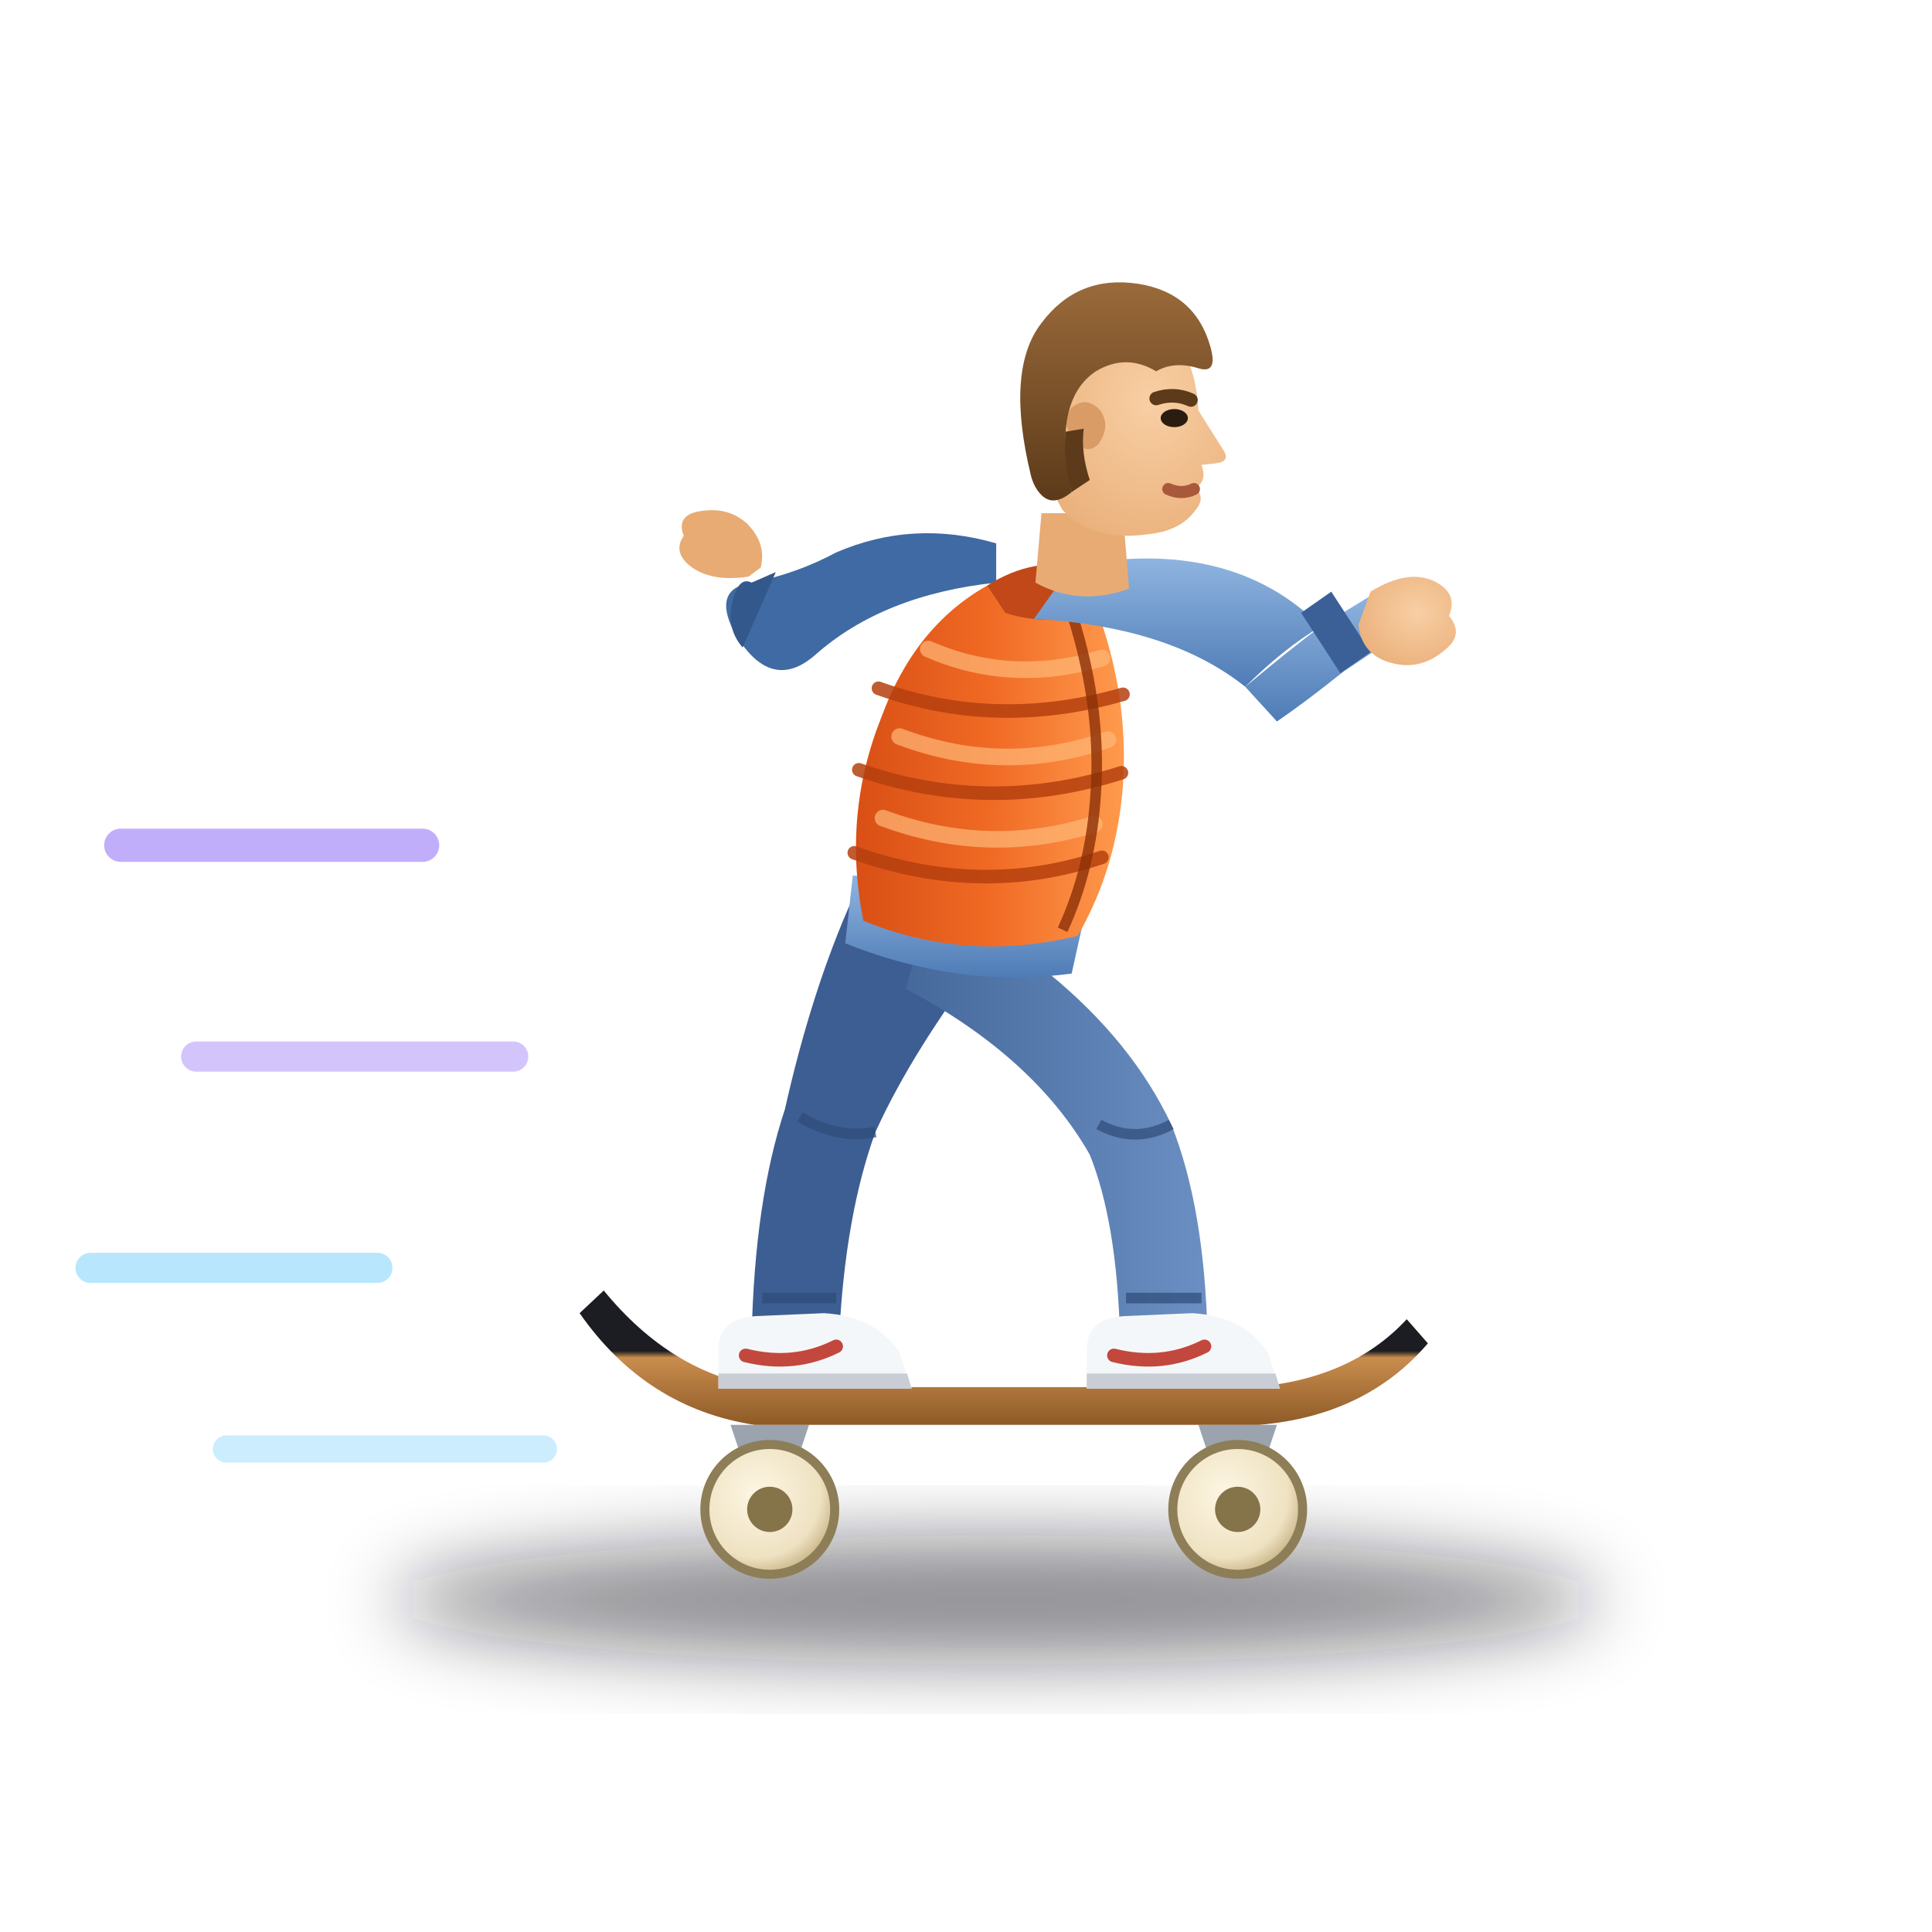
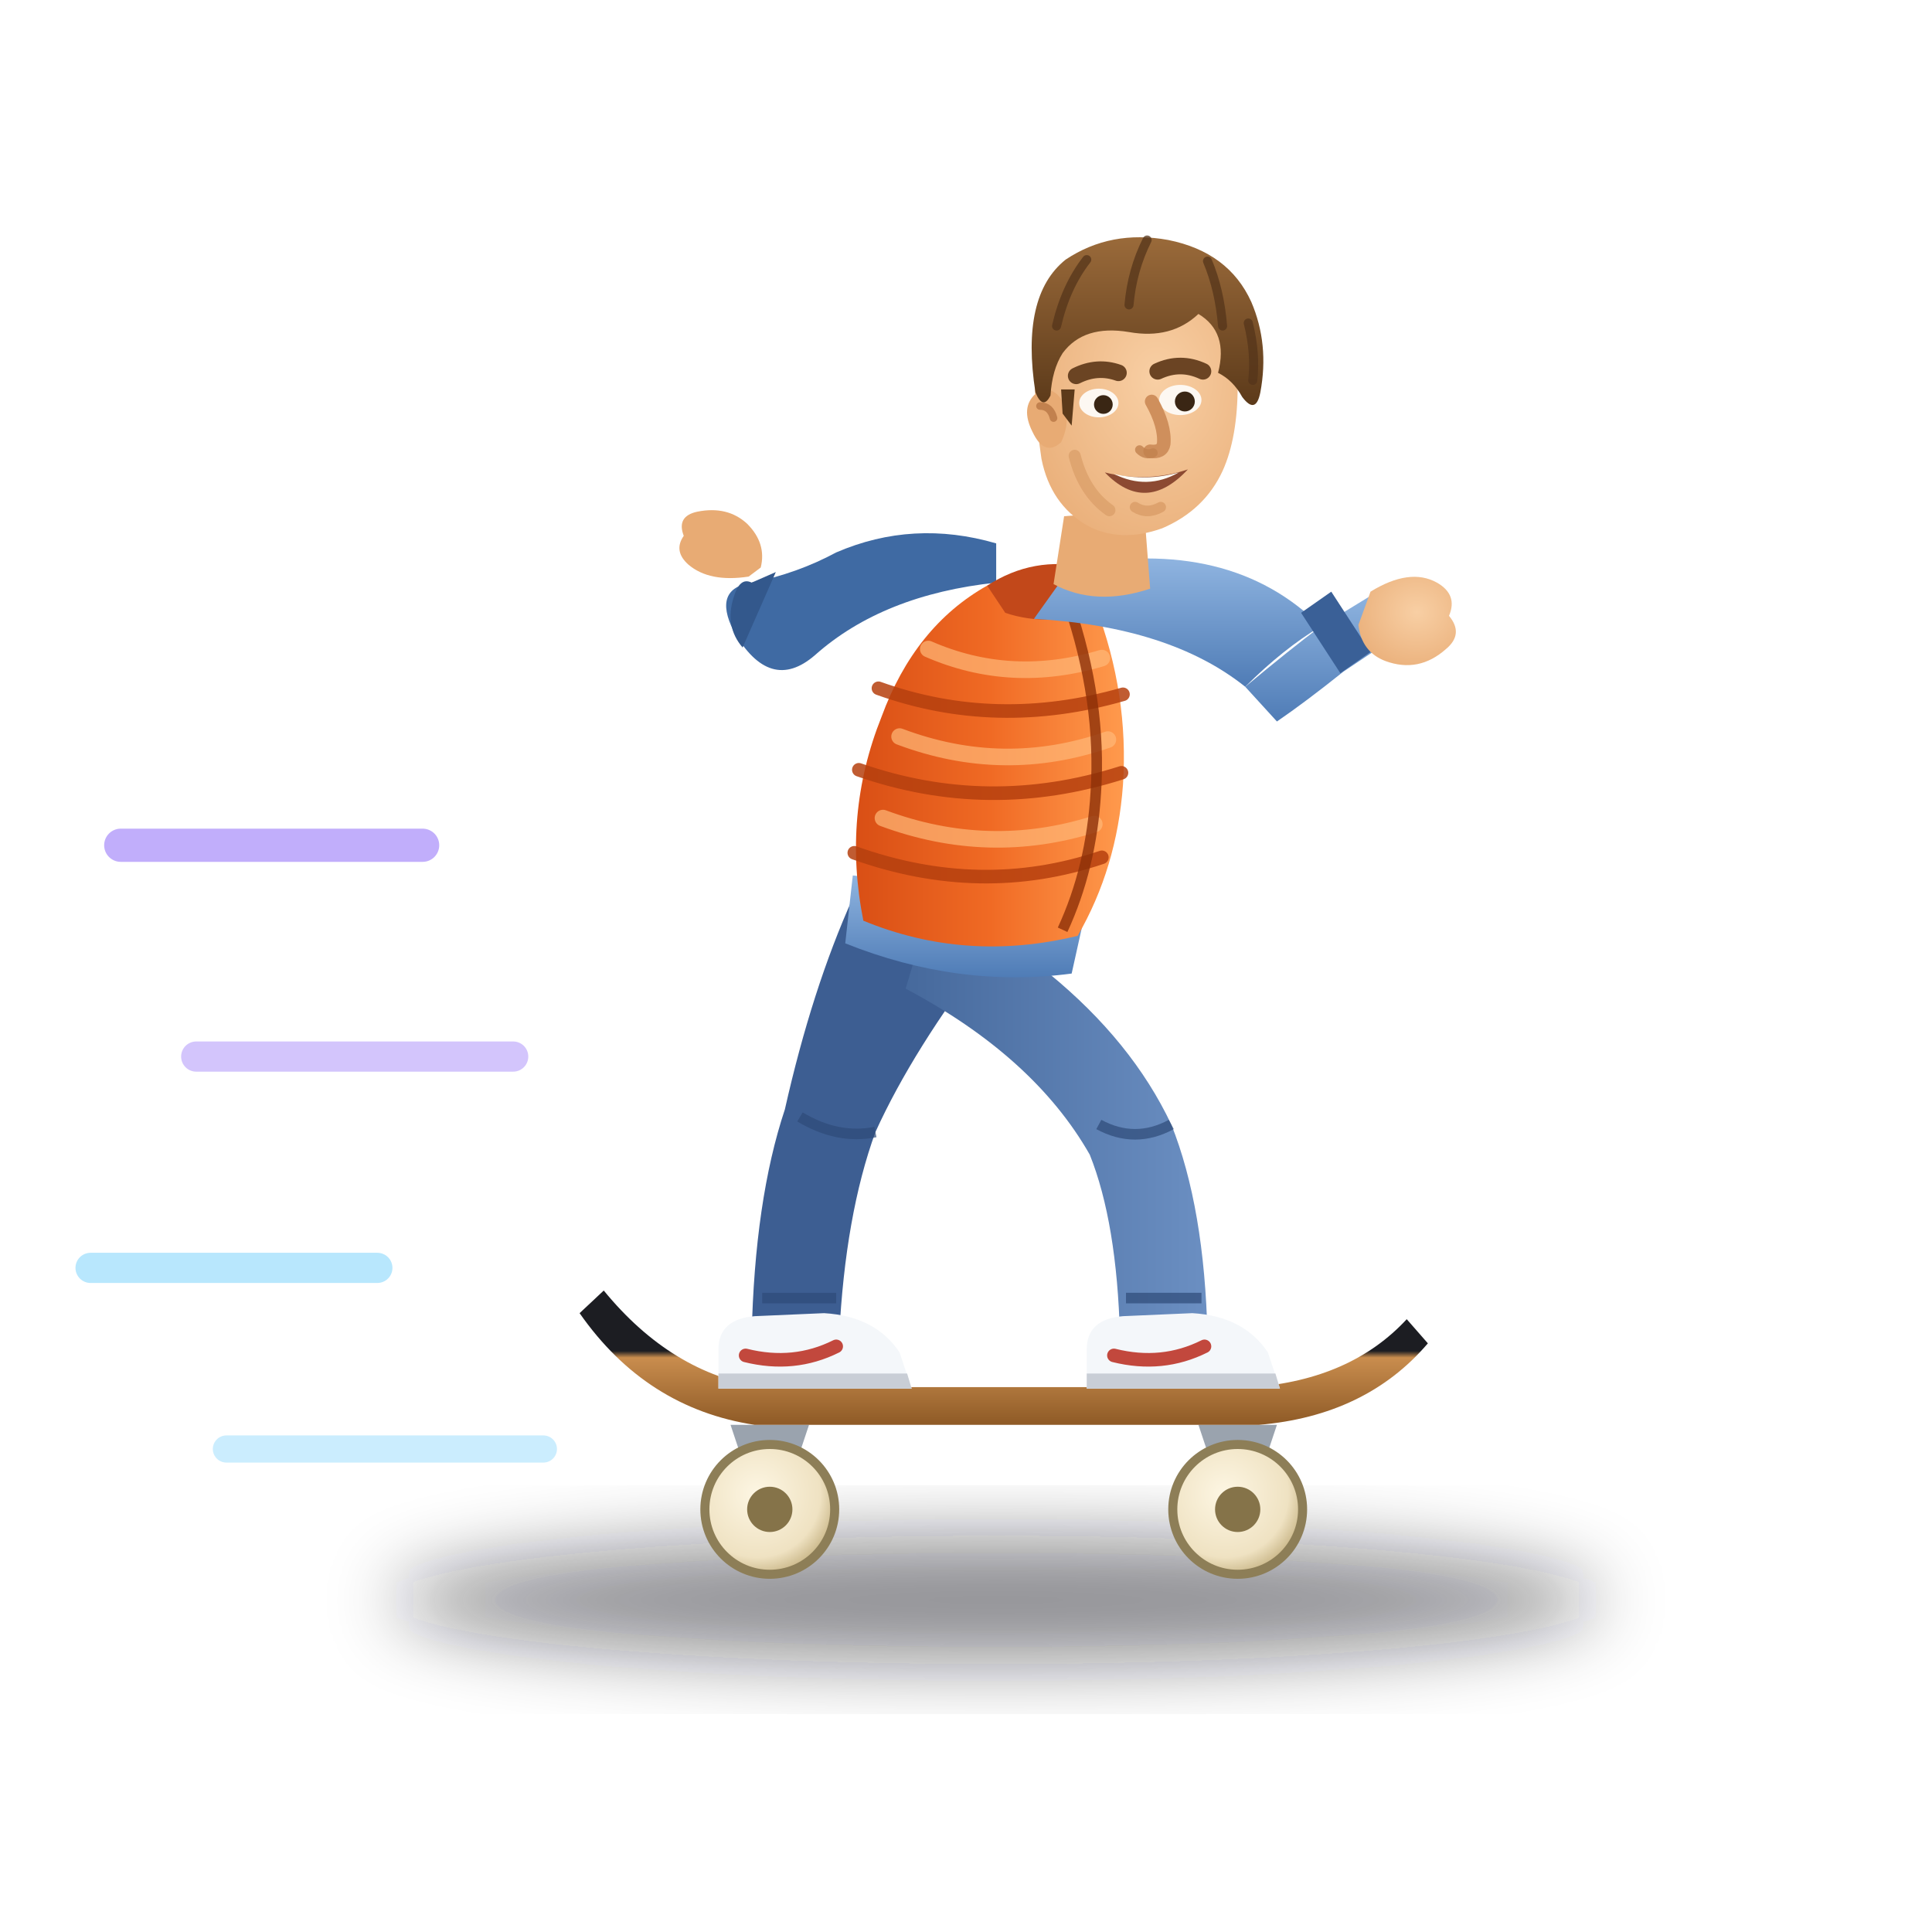
<svg xmlns="http://www.w3.org/2000/svg" viewBox="0 0 128 128" fill="none">
  <defs>
    <linearGradient id="mm-vest" x1="0" y1="0" x2="1" y2="0">
      <stop offset="0" stop-color="#d94f15" />
      <stop offset=".5" stop-color="#f06a24" />
      <stop offset="1" stop-color="#ff9a4d" />
    </linearGradient>
    <linearGradient id="mm-denim" x1="0" y1="0" x2="0" y2="1">
      <stop offset="0" stop-color="#8fb4e0" />
      <stop offset="1" stop-color="#4f7cb6" />
    </linearGradient>
    <linearGradient id="mm-jeans" x1="0" y1="0" x2="1" y2="0">
      <stop offset="0" stop-color="#46699c" />
      <stop offset="1" stop-color="#6b8fc2" />
    </linearGradient>
    <linearGradient id="mm-hair" x1="0" y1="0" x2="0" y2="1">
      <stop offset="0" stop-color="#9a6a3a" />
      <stop offset="1" stop-color="#5c3a1a" />
    </linearGradient>
    <linearGradient id="mm-deck" x1="0" y1="0" x2="0" y2="1">
      <stop offset="0" stop-color="#1c1d22" />
      <stop offset=".45" stop-color="#1c1d22" />
      <stop offset=".5" stop-color="#c98d4e" />
      <stop offset="1" stop-color="#8e5a26" />
    </linearGradient>
    <radialGradient id="mm-wheel" cx="0.4" cy="0.38" r="0.7">
      <stop offset="0" stop-color="#fdf6e3" />
      <stop offset=".7" stop-color="#efe2c2" />
      <stop offset="1" stop-color="#bba672" />
    </radialGradient>
    <radialGradient id="mm-skin" cx="0.6" cy="0.4" r="0.8">
      <stop offset="0" stop-color="#f8cfa4" />
      <stop offset="1" stop-color="#e8ab74" />
    </radialGradient>
    <filter id="mm-soft" x="-40%" y="-40%" width="180%" height="180%">
      <feGaussianBlur stdDeviation="2.4" />
    </filter>
  </defs>
  <ellipse cx="66" cy="106" rx="40" ry="4.2" fill="#0c0818" opacity=".45" filter="url(#mm-soft)" />
  <g stroke-linecap="round" fill="none">
    <path d="M8 56 H28" stroke="#a78bfa" stroke-width="2.2" opacity=".7" />
    <path d="M13 70 H34" stroke="#a78bfa" stroke-width="2" opacity=".5" />
    <path d="M6 84 H25" stroke="#7dd3fc" stroke-width="2" opacity=".55" />
    <path d="M15 96 H36" stroke="#7dd3fc" stroke-width="1.8" opacity=".4" />
  </g>
  <path d="M66 38.6            Q58.5 39.4 54 43.4            Q51 46 48.6 41.8            Q47.2 39 49.8 38.6            Q52.8 38 55.4 36.6            Q60.5 34.4 66 36 Z" fill="#3f6aa3" />
  <path d="M51.4 37.9 L49.2 42.9 Q48 41.5 48.6 39.6 Q49 38.2 49.8 38.6 Z" fill="#33588c" />
  <path d="M49.6 38.2 Q47 38.6 45.6 37.4 Q44.6 36.5 45.3 35.5 Q44.8 34.2 46.2 33.9 Q48.2 33.5 49.5 34.7 Q50.8 36 50.4 37.6 Z" fill="#e8ab74" />
  <path d="M56.5 59.5 L65.5 63            Q60.5 69.5 58 75            Q56 80.5 55.6 88.5            L49.8 88.5            Q50 79.5 52 73.5            Q53.8 65.5 56.5 59.5 Z" fill="#3d5e92" />
  <path d="M61.5 60.5 L69.5 64.5            Q75 69 77.6 74.5            Q79.8 80 80 88.5            L74.2 88.5            Q74 81 72.2 76.5            Q68.5 70 60 65.5 Z" fill="url(#mm-jeans)" />
  <g stroke="#2e4a77" stroke-width=".7" opacity=".7" fill="none">
    <path d="M53 74 Q55.5 75.5 58 75" />
    <path d="M50.5 86 L55.4 86" />
    <path d="M72.8 74.5 Q75.2 75.8 77.6 74.5" />
    <path d="M74.6 86 L79.6 86" />
  </g>
  <g fill="#9aa3ae">
    <path d="M48.4 94.4 L53.6 94.4 L52.4 98 Q51 99 49.6 98 Z" />
    <path d="M79.4 94.4 L84.6 94.4 L83.4 98 Q82 99 80.6 98 Z" />
  </g>
  <path d="M40 85.5            Q44.5 91 50.5 91.9            L83 91.9            Q89.5 91.4 93.2 87.4            L94.6 89            Q90.5 93.8 83.4 94.4            L50 94.4            Q42.8 93.3 38.4 87            Z" fill="url(#mm-deck)" />
  <circle cx="51" cy="100" r="4.3" fill="url(#mm-wheel)" stroke="#8d7e57" stroke-width=".6" />
  <circle cx="82" cy="100" r="4.3" fill="url(#mm-wheel)" stroke="#8d7e57" stroke-width=".6" />
  <circle cx="51" cy="100" r="1.5" fill="#857349" />
  <circle cx="82" cy="100" r="1.5" fill="#857349" />
  <g>
    <path d="M47.6 92 L47.6 89.4 Q47.6 87.4 50 87.2 L54.6 87 Q58 87.2 59.6 89.6 L60.4 92 Z" fill="#f4f7fa" />
    <path d="M47.6 91 L60.1 91 L60.4 92 L47.6 92 Z" fill="#c9ced6" />
    <path d="M49.4 89.8 Q52.6 90.6 55.4 89.2" stroke="#c2483d" stroke-width=".9" stroke-linecap="round" fill="none" />
    <path d="M72 92 L72 89.4 Q72 87.4 74.4 87.2 L79 87 Q82.4 87.2 84 89.6 L84.8 92 Z" fill="#f4f7fa" />
    <path d="M72 91 L84.5 91 L84.8 92 L72 92 Z" fill="#c9ced6" />
    <path d="M73.8 89.8 Q77 90.6 79.8 89.2" stroke="#c2483d" stroke-width=".9" stroke-linecap="round" fill="none" />
  </g>
  <path d="M56.5 58 L72 60 L71 64.5 Q63.5 65.5 56 62.5 Z" fill="url(#mm-denim)" />
  <path d="M57.2 61            Q55.8 54 58.4 47.5            Q60.6 41.5 65.4 38.8            L72.6 40.2            Q74.8 46 74.4 52            Q74 57.5 71.4 62            Q64 63.8 57.2 61 Z" fill="url(#mm-vest)" />
  <g stroke="#b53f0e" stroke-width=".9" stroke-linecap="round" fill="none" opacity=".85">
    <path d="M56.6 56.5 Q65 59.5 73 56.8" />
    <path d="M56.9 51 Q65.5 54 74.3 51.2" />
    <path d="M58.2 45.6 Q66 48.4 74.4 46" />
  </g>
  <g stroke="#ffb877" stroke-width="1.1" stroke-linecap="round" fill="none" opacity=".7">
    <path d="M58.5 54.2 Q65.5 56.8 72.5 54.6" />
    <path d="M59.6 48.8 Q66.5 51.4 73.4 49" />
    <path d="M61.5 43 Q67 45.4 73 43.6" />
  </g>
  <path d="M70.8 40 Q73 46.5 72.6 52.5 Q72.3 57.5 70.4 61.6" stroke="#8c2f08" stroke-width=".7" fill="none" opacity=".8" />
  <path d="M65.4 38.8 Q68.5 36.8 72 37.6 L73.4 40.4 Q69.5 41.6 66.6 40.6 Z" fill="#c2481a" />
  <path d="M68.5 41 Q77.5 41.5 82.5 45.5 Q85 43 87.5 41.5 Q81.5 35.5 71 37.5 Z" fill="url(#mm-denim)" />
  <path d="M82.5 45.5 Q85.5 43 87.5 41.5 L90.6 39.6 Q92 38.7 92.8 40 Q93.6 41.4 92.3 42.3 L89 44.5 Q86.5 46.5 84.6 47.8 Z" fill="url(#mm-denim)" />
  <path d="M88.2 39.2 L90.8 43.2 L88.8 44.6 L86.2 40.6 Z" fill="#3a6097" />
  <path d="M90.8 39.2 Q93.4 37.6 95.2 38.6 Q96.6 39.4 96 40.8 Q97 42 95.8 43 Q94 44.6 91.8 43.8 Q90.2 43.2 90 41.4 Z" fill="url(#mm-skin)" />
-   <path d="M69 34 L74.4 34 L74.8 39 Q71.5 40.2 68.6 38.6 Z" fill="#e8ab74" />
-   <path d="M68.8 24            Q70 20.8 73.6 20.6            Q77.2 20.6 78.6 23.6            Q79.3 25.2 79.4 27.2            L81.1 29.9            Q81.5 30.6 80.5 30.7            L79.6 30.8            Q80 31.9 79.2 32.3            Q79.9 33 79.2 33.8            Q78.2 35.2 76 35.4            Q72.4 35.9 70.4 33.8            Q68.4 30.4 68.8 24 Z" fill="url(#mm-skin)" />
-   <path d="M71.2 29.2 Q70.2 28 71 27 Q72 26.2 72.9 27.2 Q73.6 28.2 72.8 29.4 Q72 30.2 71.2 29.2 Z" fill="#d99c66" />
-   <path d="M76.6 26.4 Q77.8 26 78.9 26.5" stroke="#5c3a1a" stroke-width=".9" stroke-linecap="round" fill="none" />
-   <ellipse cx="77.8" cy="27.7" rx=".9" ry=".6" fill="#2b1c10" />
-   <path d="M77.4 32.4 Q78.3 32.8 79.1 32.4" stroke="#a8593b" stroke-width=".8" stroke-linecap="round" fill="none" />
-   <path d="M68.3 31.5            Q66.6 24.5 69 21.4            Q71.4 18.2 75.4 18.8            Q79.2 19.4 80.2 23            Q80.7 24.8 79.4 24.4            Q77.8 23.9 76.6 24.6            Q74.6 23.4 72.6 24.6            Q70.8 25.8 70.6 28.6            Q70.5 30.6 71 32.6            Q69.8 33.6 69 32.8            Q68.5 32.3 68.3 31.5 Z" fill="url(#mm-hair)" />
-   <path d="M70.6 28.6 Q70.4 30.6 71 32.6 L72.2 31.8 Q71.6 30 71.8 28.4 Z" fill="#5c3a1a" />
+   <path d="M70.5 34.2 L75.8 33.8 L76.2 39 Q72.6 40.2 69.8 38.7 Z" fill="#e8ab74" />
+   <path d="M68.6 26.5            Q68.2 20.6 72.2 18.8            Q76.8 17.2 80 20.2            Q82 22.2 82 25.5            Q82 29 81 31.2            Q79.8 33.8 77 35            Q74.2 36 72 34.8            Q69.6 33.4 69 30.4            Q68.7 28.4 68.6 26.5 Z" fill="url(#mm-skin)" />
+   <g stroke="#6b4423" stroke-width="1.1" stroke-linecap="round" fill="none">
+     <path d="M71.3 24.9 Q72.7 24.2 74.1 24.7" />
+     <path d="M76.7 24.6 Q78.2 23.9 79.7 24.6" />
+   </g>
+   <g>
+     <ellipse cx="72.8" cy="26.7" rx="1.3" ry=".95" fill="#fdf8f2" />
+     <ellipse cx="78.2" cy="26.5" rx="1.4" ry="1" fill="#fdf8f2" />
+     <circle cx="73.1" cy="26.8" r=".62" fill="#3a2614" />
+     <circle cx="78.5" cy="26.6" r=".66" fill="#3a2614" />
+   </g>
+   <path d="M76.3 26.6 Q77.2 28.2 77.1 29.4 Q77 30 76.2 29.9" stroke="#cf8f5c" stroke-width=".9" stroke-linecap="round" fill="none" />
+   <path d="M75.5 29.8 Q75.9 30.2 76.4 30" stroke="#c2814e" stroke-width=".6" stroke-linecap="round" fill="none" opacity=".8" />
+   <path d="M73.2 31.3 Q75.9 34.1 78.7 31.1 Q76 32 73.2 31.3 Z" fill="#8c4a32" />
+   <path d="M73.8 31.4 Q76 32.5 78.1 31.3 Q76 31.9 73.8 31.4 Z" fill="#fffdf6" />
+   <path d="M71.2 30.2 Q71.8 32.6 73.5 33.8" stroke="#d99c66" stroke-width=".8" stroke-linecap="round" fill="none" opacity=".7" />
+   <path d="M75.2 33.6 Q76 34.1 76.9 33.6" stroke="#d99c66" stroke-width=".7" stroke-linecap="round" fill="none" opacity=".8" />
+   <path d="M68.4 28.6 Q67.6 27 68.6 26.1 Q69.7 25.4 70.4 26.6 Q71 27.8 70.3 29.3 Q69.2 30.3 68.4 28.6 Z" fill="#e8ab74" />
+   <path d="M68.9 26.9 Q69.6 26.9 69.8 27.7" stroke="#c2814e" stroke-width=".5" stroke-linecap="round" fill="none" />
+   <path d="M68.6 26            Q67.6 19.6 70.6 17.2            Q73.6 15.2 77.4 15.9            Q81.4 16.7 82.9 20            Q84.1 22.8 83.5 26            Q83.2 27.5 82.3 26.3            Q81.7 25.2 80.7 24.7            Q81.4 22 79.4 20.8            Q77.6 22.5 74.8 22            Q71.8 21.5 70.4 23.4            Q69.7 24.5 69.6 26.2            Q69.1 27.2 68.6 26 Z" fill="url(#mm-hair)" />
+   <g stroke="#54341a" stroke-width=".6" stroke-linecap="round" fill="none" opacity=".75">
+     <path d="M72 17.2 Q70.6 19 70 21.6" />
+     <path d="M76 15.9 Q75 17.9 74.8 20.2" />
+     <path d="M80 17.3 Q80.8 19.2 81 21.6" />
+     <path d="M82.7 21.4 Q83.2 23.4 83 25.2" />
+   </g>
+   <path d="M70.3 25.8 L71.2 25.8 L71 28.2 L70.4 27.4 Z" fill="#5c3a1a" />
</svg>
